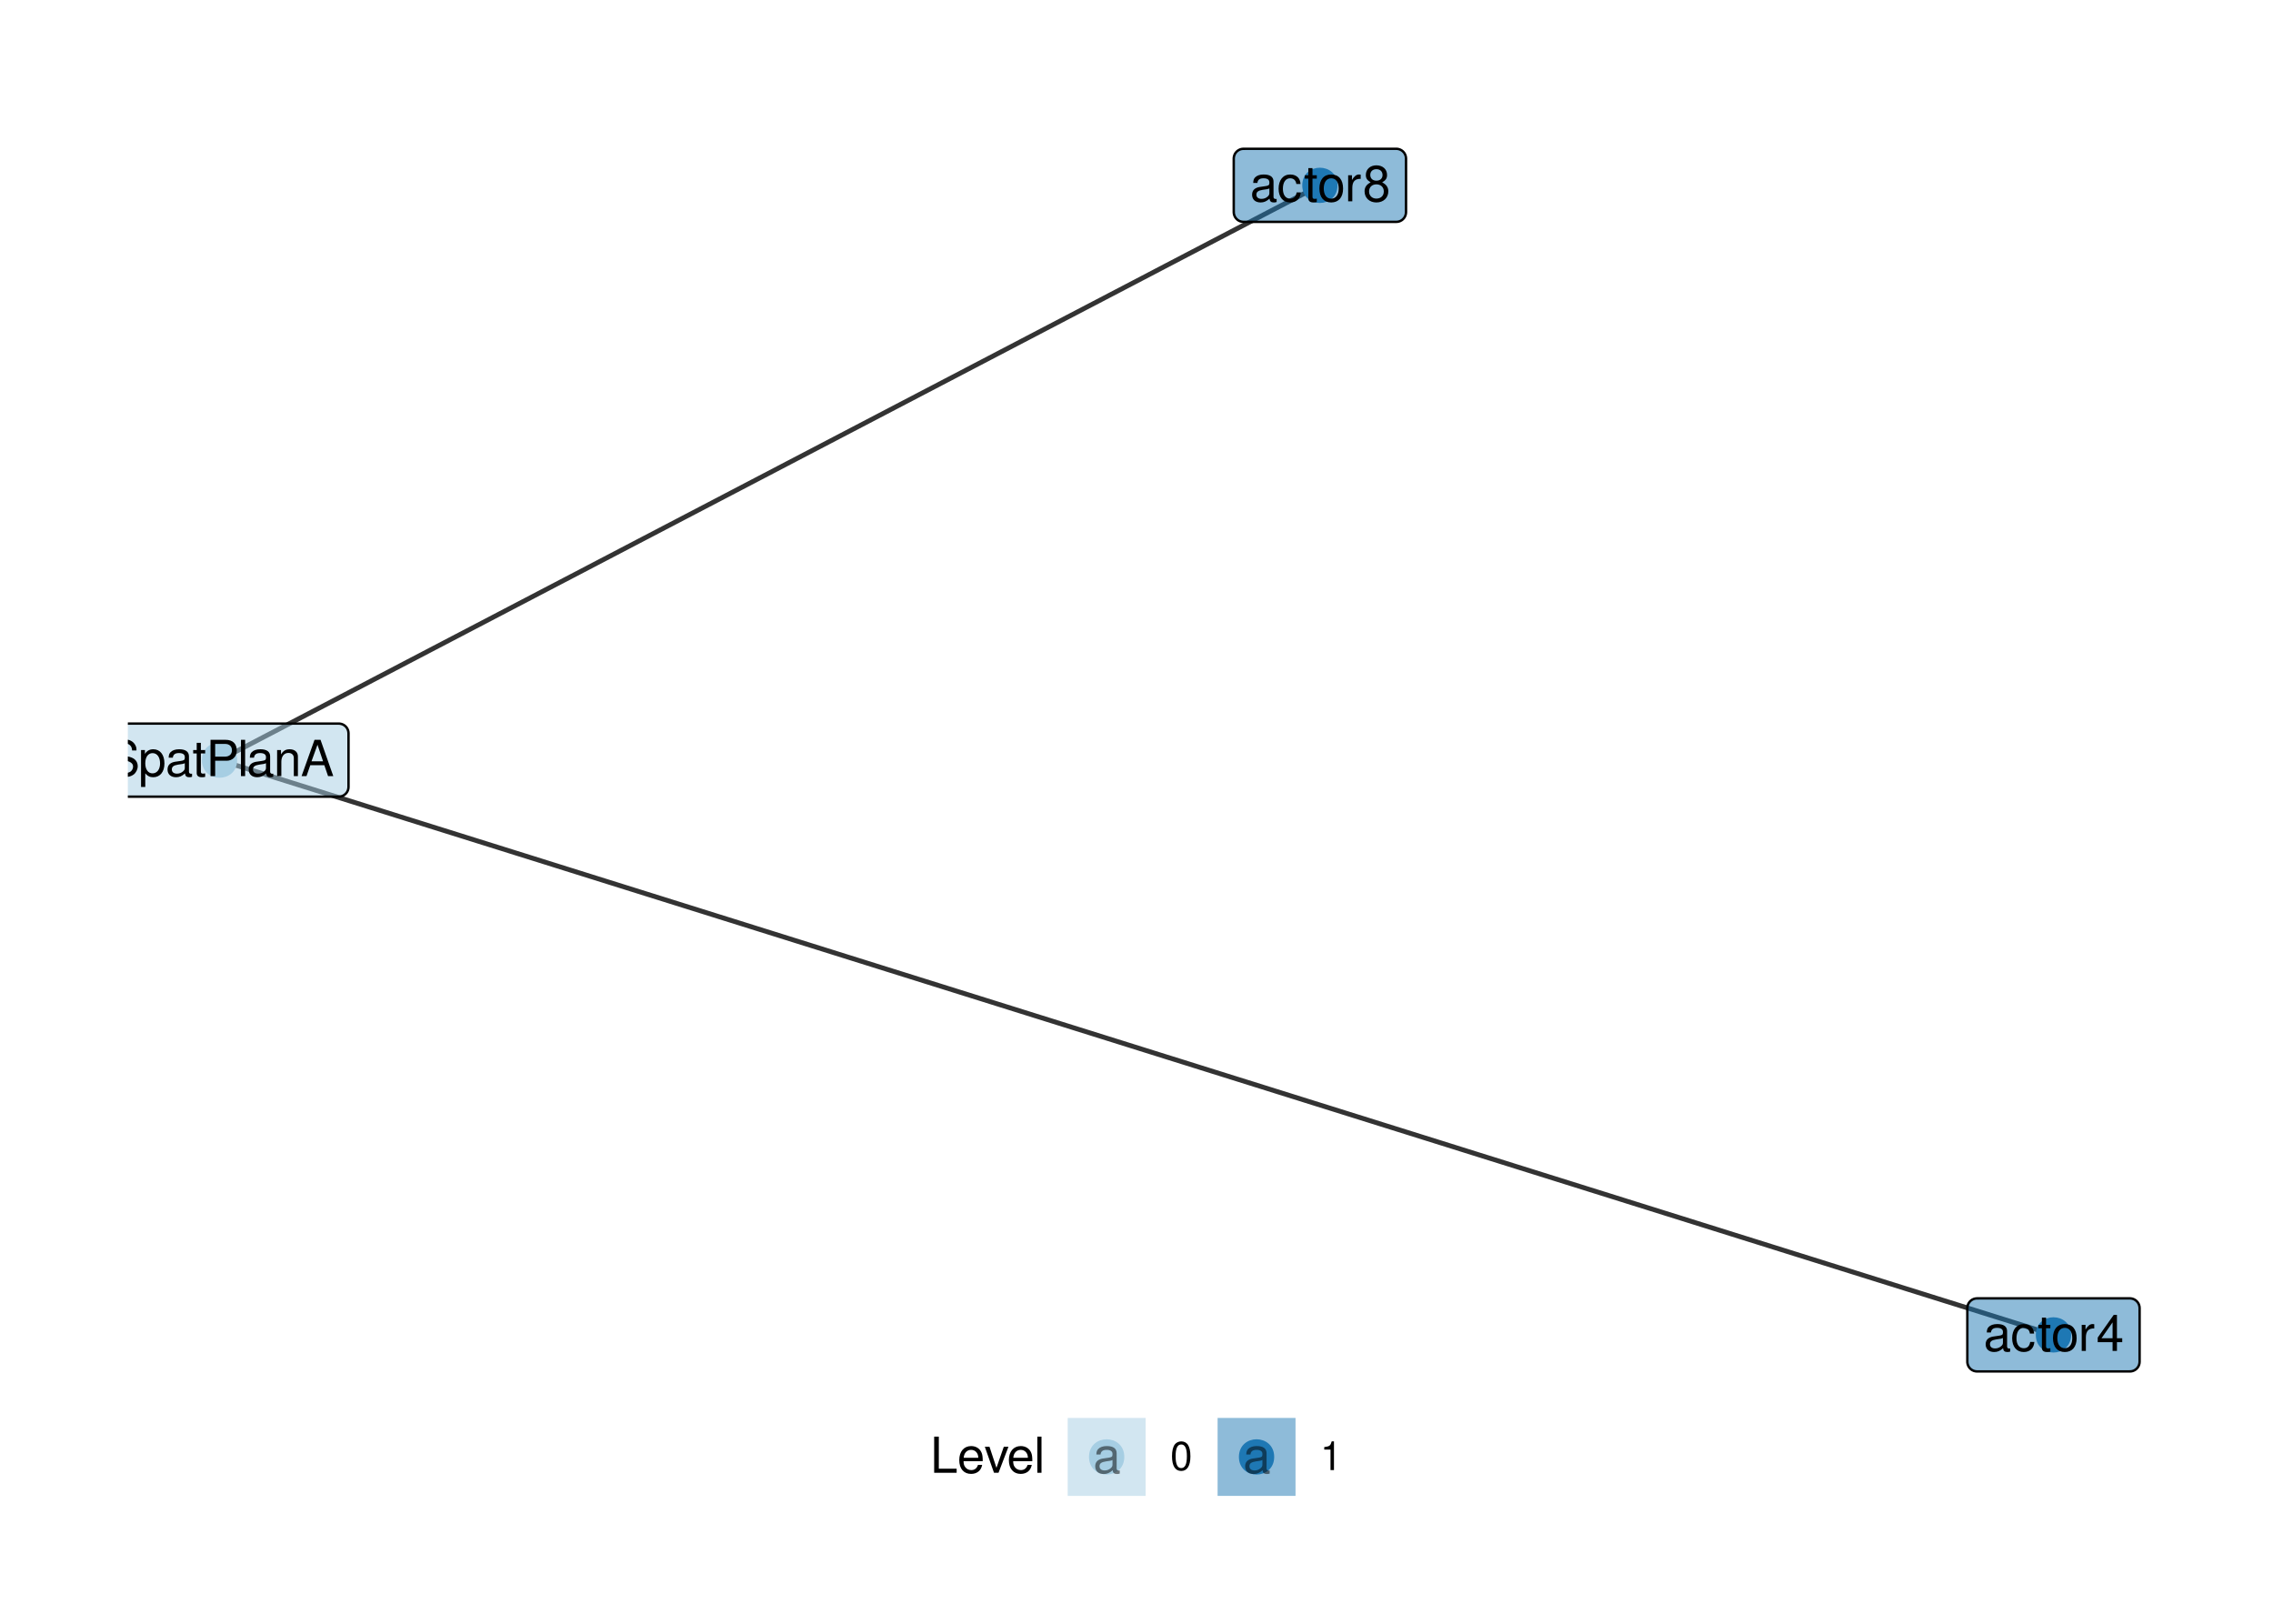
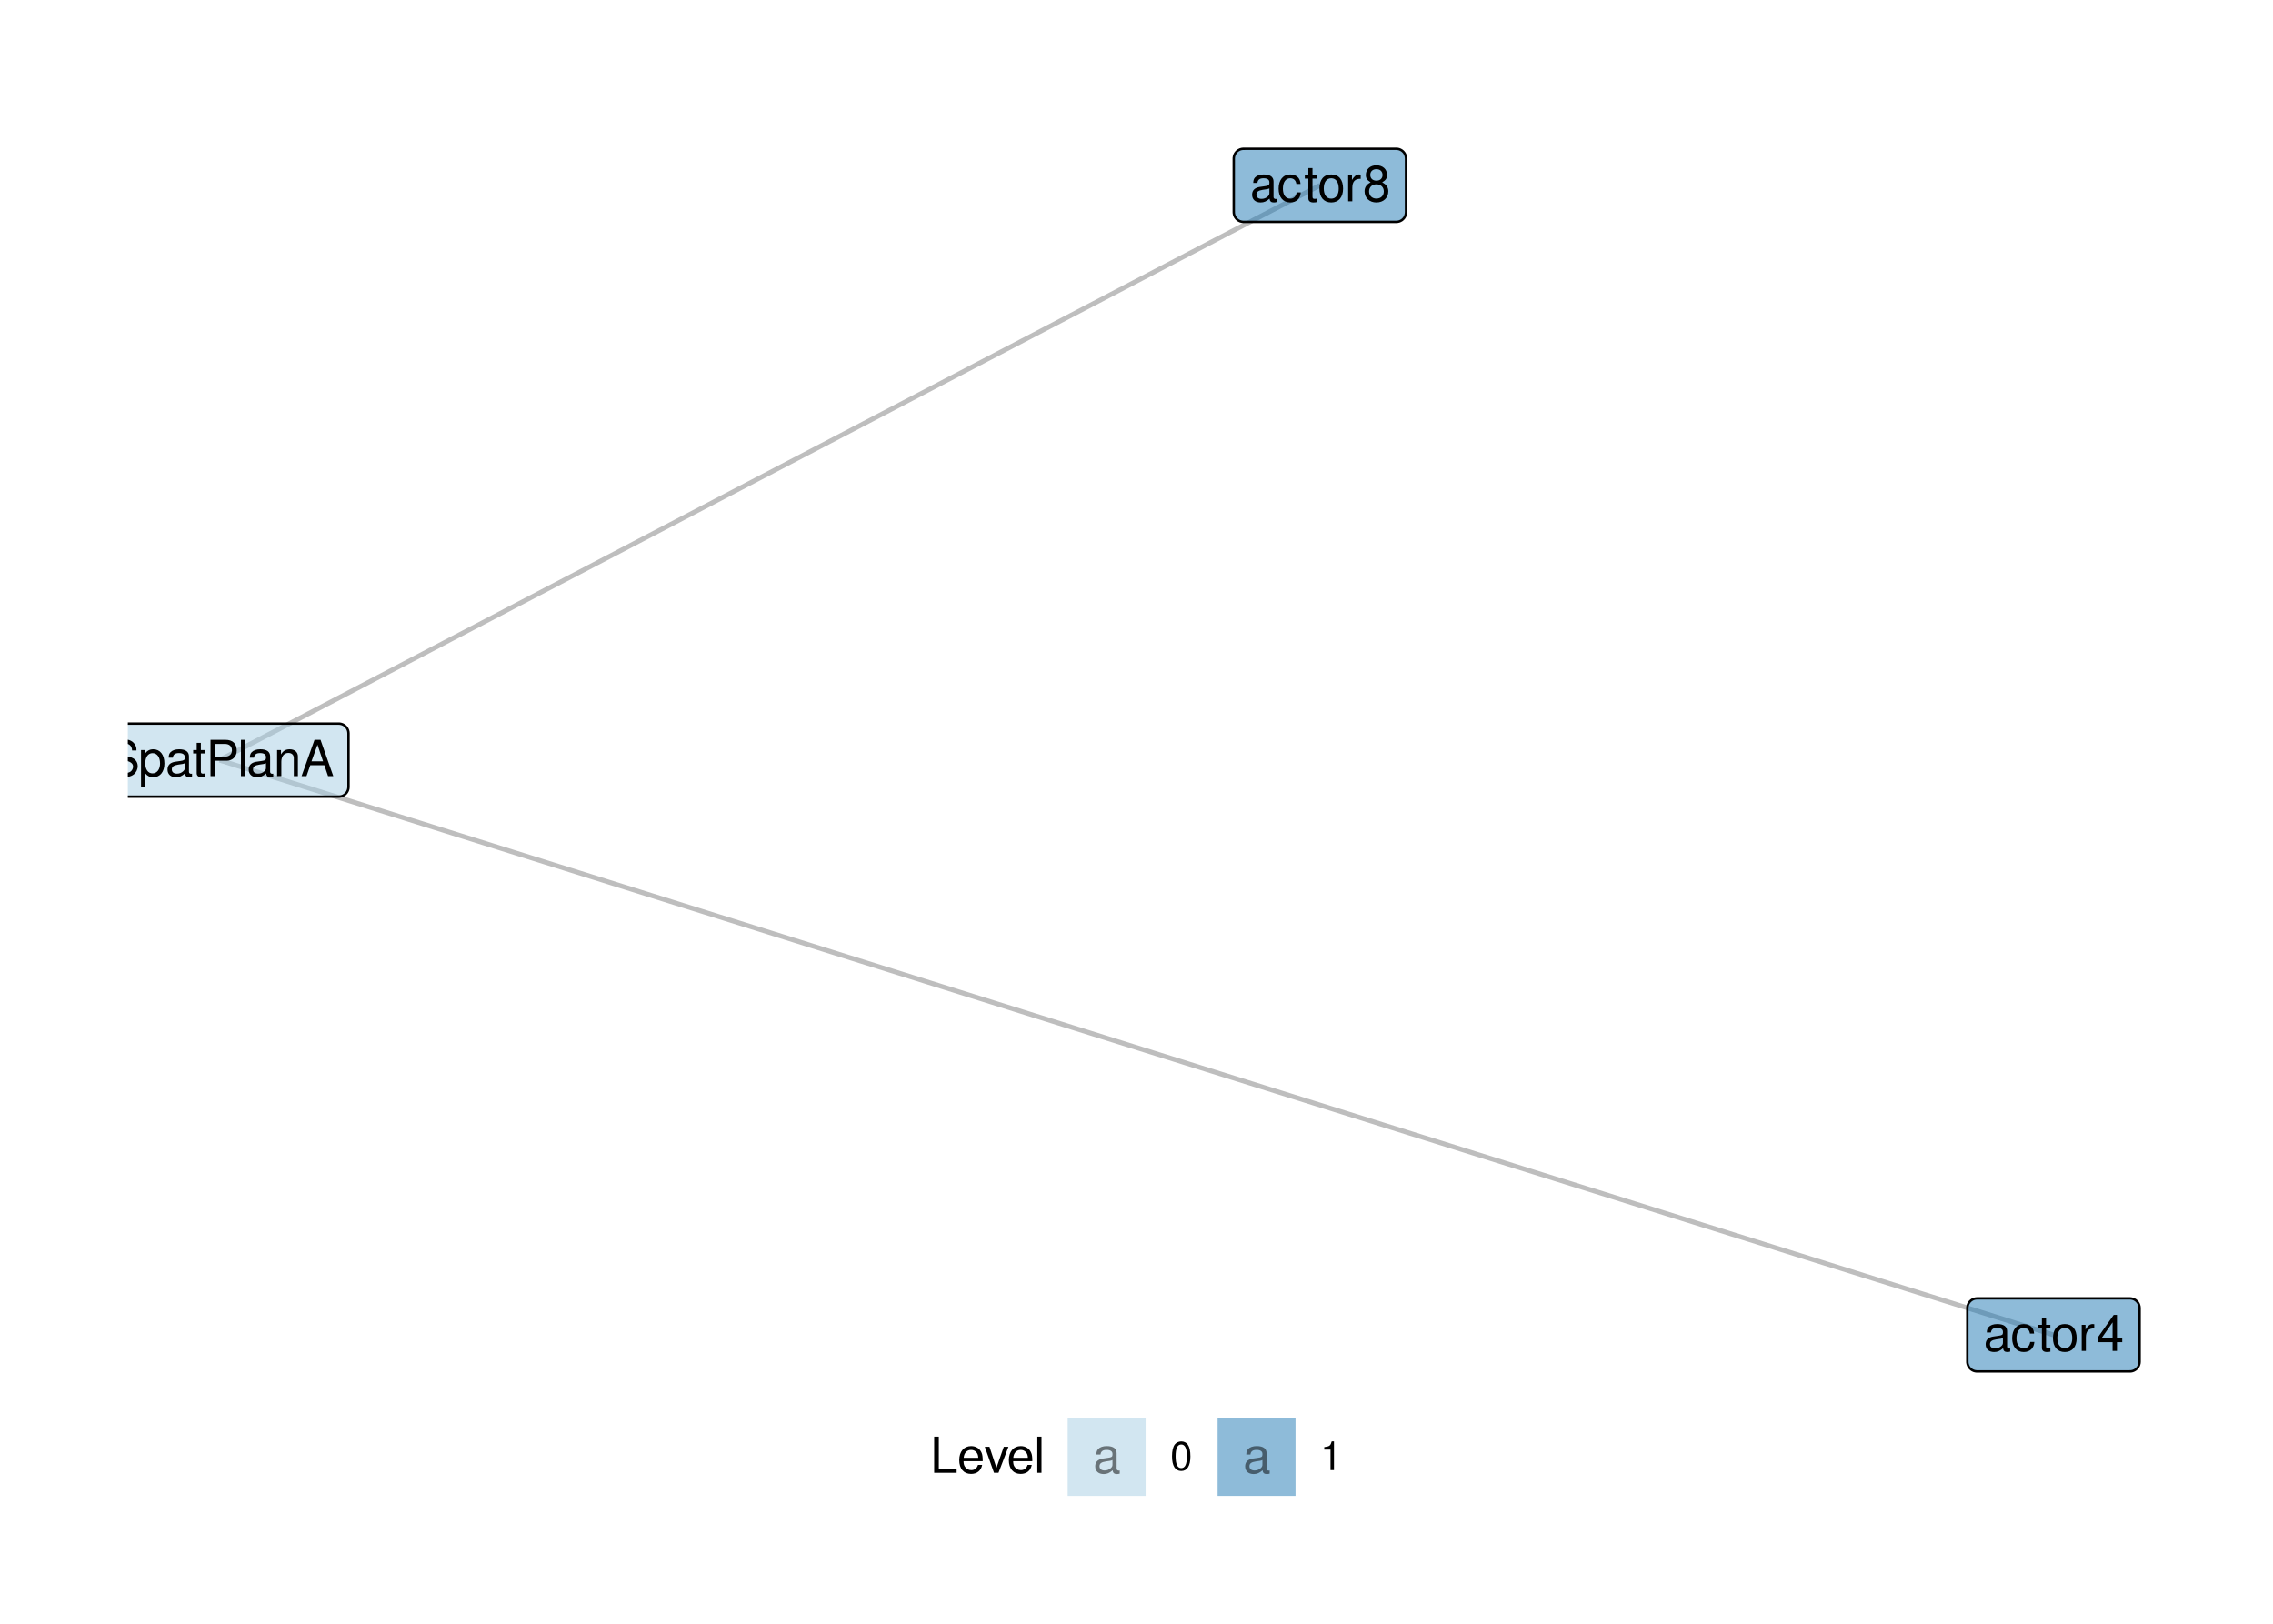
<svg xmlns="http://www.w3.org/2000/svg" xmlns:xlink="http://www.w3.org/1999/xlink" width="504pt" height="360pt" viewBox="0 0 504 360" version="1.1">
  <defs>
    <g>
      <symbol overflow="visible" id="glyph0-0">
        <path style="stroke:none;" d="" />
      </symbol>
      <symbol overflow="visible" id="glyph0-1">
        <path style="stroke:none;" d="M 5.906 -0.547 C 5.812 -0.516 5.766 -0.516 5.719 -0.516 C 5.391 -0.516 5.219 -0.688 5.219 -0.969 L 5.219 -4.375 C 5.219 -5.406 4.469 -5.953 3.031 -5.953 C 2.188 -5.953 1.516 -5.719 1.109 -5.281 C 0.844 -4.984 0.734 -4.656 0.719 -4.078 L 1.641 -4.078 C 1.719 -4.781 2.141 -5.109 3 -5.109 C 3.844 -5.109 4.297 -4.797 4.297 -4.234 L 4.297 -4 C 4.281 -3.594 4.094 -3.453 3.344 -3.359 C 2.031 -3.188 1.828 -3.141 1.484 -3 C 0.812 -2.719 0.469 -2.203 0.469 -1.453 C 0.469 -0.406 1.188 0.25 2.359 0.25 C 3.094 0.25 3.672 0 4.328 -0.594 C 4.391 0 4.688 0.25 5.281 0.25 C 5.484 0.25 5.594 0.234 5.906 0.156 Z M 4.297 -1.828 C 4.297 -1.516 4.203 -1.328 3.938 -1.078 C 3.562 -0.734 3.109 -0.547 2.562 -0.547 C 1.844 -0.547 1.422 -0.891 1.422 -1.484 C 1.422 -2.094 1.828 -2.391 2.812 -2.547 C 3.797 -2.672 3.984 -2.719 4.297 -2.859 Z M 4.297 -1.828 " />
      </symbol>
      <symbol overflow="visible" id="glyph0-2">
        <path style="stroke:none;" d="M 5.203 -3.844 C 5.156 -4.406 5.031 -4.766 4.812 -5.094 C 4.422 -5.641 3.719 -5.953 2.922 -5.953 C 1.344 -5.953 0.344 -4.719 0.344 -2.797 C 0.344 -0.922 1.344 0.25 2.906 0.25 C 4.281 0.25 5.156 -0.578 5.266 -1.984 L 4.344 -1.984 C 4.188 -1.062 3.719 -0.594 2.922 -0.594 C 1.906 -0.594 1.297 -1.422 1.297 -2.797 C 1.297 -4.234 1.906 -5.109 2.906 -5.109 C 3.672 -5.109 4.172 -4.656 4.281 -3.844 Z M 5.203 -3.844 " />
      </symbol>
      <symbol overflow="visible" id="glyph0-3">
        <path style="stroke:none;" d="M 2.812 -5.781 L 1.859 -5.781 L 1.859 -7.375 L 0.938 -7.375 L 0.938 -5.781 L 0.156 -5.781 L 0.156 -5.031 L 0.938 -5.031 L 0.938 -0.656 C 0.938 -0.062 1.344 0.25 2.062 0.25 C 2.297 0.25 2.5 0.234 2.812 0.172 L 2.812 -0.594 C 2.672 -0.562 2.547 -0.547 2.359 -0.547 C 1.969 -0.547 1.859 -0.656 1.859 -1.078 L 1.859 -5.031 L 2.812 -5.031 Z M 2.812 -5.781 " />
      </symbol>
      <symbol overflow="visible" id="glyph0-4">
        <path style="stroke:none;" d="M 3 -5.953 C 1.375 -5.953 0.391 -4.797 0.391 -2.844 C 0.391 -0.891 1.375 0.25 3.016 0.25 C 4.656 0.25 5.641 -0.906 5.641 -2.812 C 5.641 -4.812 4.688 -5.953 3 -5.953 Z M 3.016 -5.109 C 4.047 -5.109 4.672 -4.25 4.672 -2.812 C 4.672 -1.453 4.031 -0.594 3.016 -0.594 C 1.984 -0.594 1.359 -1.453 1.359 -2.844 C 1.359 -4.25 1.984 -5.109 3.016 -5.109 Z M 3.016 -5.109 " />
      </symbol>
      <symbol overflow="visible" id="glyph0-5">
        <path style="stroke:none;" d="M 0.766 -5.781 L 0.766 0 L 1.688 0 L 1.688 -3 C 1.703 -4.391 2.281 -5.016 3.547 -4.984 L 3.547 -5.922 C 3.391 -5.938 3.297 -5.953 3.188 -5.953 C 2.594 -5.953 2.141 -5.594 1.609 -4.734 L 1.609 -5.781 Z M 0.766 -5.781 " />
      </symbol>
      <symbol overflow="visible" id="glyph0-6">
        <path style="stroke:none;" d="M 3.609 -1.938 L 3.609 0 L 4.578 0 L 4.578 -1.938 L 5.75 -1.938 L 5.75 -2.812 L 4.578 -2.812 L 4.578 -7.984 L 3.859 -7.984 L 0.312 -2.953 L 0.312 -1.938 Z M 3.609 -2.812 L 1.156 -2.812 L 3.609 -6.328 Z M 3.609 -2.812 " />
      </symbol>
      <symbol overflow="visible" id="glyph0-7">
        <path style="stroke:none;" d="M 4.312 -4.203 C 5.141 -4.703 5.391 -5.109 5.391 -5.859 C 5.391 -7.109 4.438 -7.984 3.031 -7.984 C 1.656 -7.984 0.688 -7.109 0.688 -5.859 C 0.688 -5.109 0.938 -4.719 1.75 -4.203 C 0.844 -3.75 0.406 -3.109 0.406 -2.219 C 0.406 -0.766 1.484 0.25 3.031 0.25 C 4.578 0.25 5.672 -0.766 5.672 -2.219 C 5.672 -3.109 5.219 -3.75 4.312 -4.203 Z M 3.031 -7.125 C 3.859 -7.125 4.391 -6.625 4.391 -5.828 C 4.391 -5.078 3.859 -4.578 3.031 -4.578 C 2.203 -4.578 1.672 -5.078 1.672 -5.859 C 1.672 -6.625 2.203 -7.125 3.031 -7.125 Z M 3.031 -3.766 C 4.016 -3.766 4.672 -3.125 4.672 -2.203 C 4.672 -1.234 4.016 -0.609 3.016 -0.609 C 2.062 -0.609 1.406 -1.266 1.406 -2.188 C 1.406 -3.141 2.062 -3.766 3.031 -3.766 Z M 3.031 -3.766 " />
      </symbol>
      <symbol overflow="visible" id="glyph0-8">
        <path style="stroke:none;" d="M 6.578 -5.688 C 6.578 -6.234 6.547 -6.391 6.375 -6.766 C 5.938 -7.703 5 -8.188 3.641 -8.188 C 1.859 -8.188 0.766 -7.281 0.766 -5.828 C 0.766 -4.844 1.297 -4.219 2.359 -3.938 L 4.359 -3.406 C 5.375 -3.141 5.828 -2.734 5.828 -2.109 C 5.828 -1.672 5.594 -1.234 5.266 -1 C 4.938 -0.766 4.438 -0.656 3.781 -0.656 C 2.891 -0.656 2.312 -0.859 1.922 -1.328 C 1.625 -1.672 1.484 -2.062 1.5 -2.562 L 0.531 -2.562 C 0.547 -1.828 0.688 -1.344 1 -0.891 C 1.562 -0.125 2.484 0.25 3.719 0.25 C 4.672 0.25 5.453 0.031 5.969 -0.359 C 6.516 -0.797 6.859 -1.516 6.859 -2.203 C 6.859 -3.203 6.234 -3.938 5.141 -4.234 L 3.125 -4.766 C 2.156 -5.031 1.797 -5.344 1.797 -5.969 C 1.797 -6.781 2.516 -7.328 3.594 -7.328 C 4.875 -7.328 5.594 -6.75 5.609 -5.688 Z M 6.578 -5.688 " />
      </symbol>
      <symbol overflow="visible" id="glyph0-9">
        <path style="stroke:none;" d="M 0.594 2.406 L 1.531 2.406 L 1.531 -0.609 C 2.016 -0.016 2.547 0.25 3.297 0.25 C 4.812 0.25 5.781 -0.953 5.781 -2.797 C 5.781 -4.734 4.828 -5.953 3.297 -5.953 C 2.5 -5.953 1.875 -5.594 1.453 -4.922 L 1.453 -5.781 L 0.594 -5.781 Z M 3.141 -5.094 C 4.156 -5.094 4.812 -4.203 4.812 -2.812 C 4.812 -1.5 4.141 -0.609 3.141 -0.609 C 2.156 -0.609 1.531 -1.484 1.531 -2.844 C 1.531 -4.203 2.156 -5.094 3.141 -5.094 Z M 3.141 -5.094 " />
      </symbol>
      <symbol overflow="visible" id="glyph0-10">
        <path style="stroke:none;" d="M 2.031 -3.406 L 4.562 -3.406 C 5.188 -3.406 5.688 -3.594 6.125 -3.984 C 6.609 -4.438 6.812 -4.953 6.812 -5.688 C 6.812 -7.203 5.922 -8.047 4.328 -8.047 L 1 -8.047 L 1 0 L 2.031 0 Z M 2.031 -4.312 L 2.031 -7.141 L 4.172 -7.141 C 5.156 -7.141 5.75 -6.609 5.75 -5.734 C 5.75 -4.844 5.156 -4.312 4.172 -4.312 Z M 2.031 -4.312 " />
      </symbol>
      <symbol overflow="visible" id="glyph0-11">
        <path style="stroke:none;" d="M 1.672 -8.047 L 0.75 -8.047 L 0.75 0 L 1.672 0 Z M 1.672 -8.047 " />
      </symbol>
      <symbol overflow="visible" id="glyph0-12">
        <path style="stroke:none;" d="M 0.766 -5.781 L 0.766 0 L 1.703 0 L 1.703 -3.188 C 1.703 -4.375 2.312 -5.141 3.266 -5.141 C 4 -5.141 4.469 -4.703 4.469 -4.016 L 4.469 0 L 5.375 0 L 5.375 -4.375 C 5.375 -5.328 4.656 -5.953 3.547 -5.953 C 2.688 -5.953 2.125 -5.625 1.625 -4.812 L 1.625 -5.781 Z M 0.766 -5.781 " />
      </symbol>
      <symbol overflow="visible" id="glyph0-13">
        <path style="stroke:none;" d="M 5.234 -2.422 L 6.062 0 L 7.219 0 L 4.391 -8.047 L 3.062 -8.047 L 0.188 0 L 1.281 0 L 2.125 -2.422 Z M 4.953 -3.281 L 2.391 -3.281 L 3.719 -6.953 Z M 4.953 -3.281 " />
      </symbol>
      <symbol overflow="visible" id="glyph1-0">
        <path style="stroke:none;" d="" />
      </symbol>
      <symbol overflow="visible" id="glyph1-1">
        <path style="stroke:none;" d="M 1.906 -8.016 L 0.875 -8.016 L 0.875 0 L 5.859 0 L 5.859 -0.906 L 1.906 -0.906 Z M 1.906 -8.016 " />
      </symbol>
      <symbol overflow="visible" id="glyph1-2">
        <path style="stroke:none;" d="M 5.641 -2.578 C 5.641 -3.453 5.578 -3.984 5.406 -4.406 C 5.031 -5.359 4.156 -5.922 3.078 -5.922 C 1.469 -5.922 0.438 -4.703 0.438 -2.812 C 0.438 -0.906 1.438 0.25 3.062 0.25 C 4.375 0.25 5.297 -0.5 5.516 -1.75 L 4.594 -1.75 C 4.344 -0.984 3.828 -0.594 3.094 -0.594 C 2.516 -0.594 2.016 -0.859 1.703 -1.344 C 1.484 -1.672 1.406 -2 1.391 -2.578 Z M 1.422 -3.328 C 1.5 -4.391 2.141 -5.078 3.062 -5.078 C 4 -5.078 4.656 -4.359 4.656 -3.328 Z M 1.422 -3.328 " />
      </symbol>
      <symbol overflow="visible" id="glyph1-3">
        <path style="stroke:none;" d="M 3.141 0 L 5.344 -5.766 L 4.312 -5.766 L 2.688 -1.094 L 1.141 -5.766 L 0.109 -5.766 L 2.141 0 Z M 3.141 0 " />
      </symbol>
      <symbol overflow="visible" id="glyph1-4">
        <path style="stroke:none;" d="M 1.672 -8.016 L 0.75 -8.016 L 0.75 0 L 1.672 0 Z M 1.672 -8.016 " />
      </symbol>
      <symbol overflow="visible" id="glyph2-0">
        <path style="stroke:none;" d="" />
      </symbol>
      <symbol overflow="visible" id="glyph2-1">
        <path style="stroke:none;" d="M 2.422 -6.359 C 1.844 -6.359 1.312 -6.094 0.984 -5.672 C 0.578 -5.109 0.375 -4.25 0.375 -3.078 C 0.375 -0.938 1.078 0.203 2.422 0.203 C 3.734 0.203 4.453 -0.938 4.453 -3.031 C 4.453 -4.25 4.266 -5.078 3.859 -5.672 C 3.531 -6.109 3.016 -6.359 2.422 -6.359 Z M 2.422 -5.672 C 3.25 -5.672 3.672 -4.828 3.672 -3.094 C 3.672 -1.281 3.266 -0.438 2.406 -0.438 C 1.578 -0.438 1.172 -1.312 1.172 -3.062 C 1.172 -4.828 1.578 -5.672 2.422 -5.672 Z M 2.422 -5.672 " />
      </symbol>
      <symbol overflow="visible" id="glyph2-2">
        <path style="stroke:none;" d="M 2.281 -4.531 L 2.281 0 L 3.047 0 L 3.047 -6.359 L 2.547 -6.359 C 2.266 -5.391 2.094 -5.25 0.891 -5.094 L 0.891 -4.531 Z M 2.281 -4.531 " />
      </symbol>
    </g>
    <clipPath id="clip1">
      <path d="M 28.348 160 L 78 160 L 78 177 L 28.348 177 Z M 28.348 160 " />
    </clipPath>
    <clipPath id="clip2">
      <path d="M 28.348 163 L 74 163 L 74 175 L 28.348 175 Z M 28.348 163 " />
    </clipPath>
  </defs>
  <g id="surface36">
    <rect x="0" y="0" width="504" height="360" style="fill:rgb(100%,100%,100%);fill-opacity:1;stroke:none;" />
-     <path style="fill:none;stroke-width:1.067;stroke-linecap:butt;stroke-linejoin:round;stroke:rgb(20%,20%,20%);stroke-opacity:1;stroke-miterlimit:1;" d="M 455.32 295.961 L 451.215 294.672 L 447.105 293.387 L 443 292.098 L 438.891 290.812 L 434.785 289.523 L 430.676 288.238 L 426.57 286.949 L 422.461 285.664 L 418.355 284.375 L 414.246 283.09 L 410.141 281.801 L 406.031 280.516 L 401.926 279.227 L 397.816 277.941 L 393.707 276.652 L 389.602 275.363 L 385.492 274.078 L 381.387 272.789 L 377.277 271.504 L 373.172 270.215 L 369.062 268.93 L 364.957 267.641 L 360.848 266.355 L 356.742 265.066 L 352.633 263.781 L 348.527 262.492 L 344.418 261.207 L 340.312 259.918 L 336.203 258.633 L 332.098 257.344 L 327.988 256.059 L 323.883 254.77 L 319.773 253.48 L 315.668 252.195 L 311.559 250.906 L 307.453 249.621 L 303.344 248.332 L 299.234 247.047 L 295.129 245.758 L 291.02 244.473 L 286.914 243.184 L 282.805 241.898 L 278.699 240.609 L 274.59 239.324 L 270.484 238.035 L 266.375 236.75 L 262.27 235.461 L 258.16 234.176 L 254.055 232.887 L 249.945 231.598 L 245.84 230.312 L 241.73 229.023 L 237.625 227.738 L 233.516 226.449 L 229.41 225.164 L 225.301 223.875 L 221.195 222.59 L 217.086 221.301 L 212.98 220.016 L 208.871 218.727 L 204.766 217.441 L 200.656 216.152 L 196.547 214.867 L 192.441 213.578 L 188.332 212.293 L 184.227 211.004 L 180.117 209.715 L 176.012 208.43 L 171.902 207.141 L 167.797 205.855 L 163.688 204.566 L 159.582 203.281 L 155.473 201.992 L 151.367 200.707 L 147.258 199.418 L 143.152 198.133 L 139.043 196.844 L 134.938 195.559 L 130.828 194.27 L 126.723 192.984 L 122.613 191.695 L 118.508 190.406 L 114.398 189.121 L 110.293 187.832 L 106.184 186.547 L 102.074 185.258 L 97.969 183.973 L 93.859 182.684 L 89.754 181.398 L 85.645 180.109 L 81.539 178.824 L 77.43 177.535 L 73.324 176.25 L 69.215 174.961 L 65.109 173.676 L 61 172.387 L 56.895 171.102 L 52.785 169.812 L 48.68 168.523 " />
-     <path style="fill:none;stroke-width:1.067;stroke-linecap:butt;stroke-linejoin:round;stroke:rgb(20%,20%,20%);stroke-opacity:1;stroke-miterlimit:1;" d="M 292.664 41.09 L 290.199 42.379 L 287.734 43.664 L 285.27 44.953 L 282.805 46.238 L 280.34 47.527 L 277.879 48.812 L 275.414 50.102 L 272.949 51.387 L 270.484 52.676 L 268.02 53.961 L 265.555 55.25 L 263.09 56.535 L 260.625 57.824 L 258.16 59.109 L 253.23 61.688 L 250.77 62.973 L 248.305 64.262 L 245.84 65.547 L 243.375 66.836 L 240.91 68.121 L 238.445 69.41 L 235.98 70.695 L 233.516 71.984 L 231.051 73.27 L 228.586 74.559 L 226.121 75.844 L 223.66 77.133 L 221.195 78.418 L 218.73 79.707 L 216.266 80.992 L 211.336 83.57 L 208.871 84.855 L 206.406 86.145 L 203.941 87.43 L 201.477 88.719 L 199.012 90.004 L 196.547 91.293 L 194.086 92.578 L 191.621 93.867 L 189.156 95.152 L 186.691 96.441 L 184.227 97.727 L 181.762 99.016 L 179.297 100.301 L 176.832 101.59 L 174.367 102.875 L 169.438 105.453 L 166.977 106.738 L 164.512 108.027 L 162.047 109.312 L 159.582 110.602 L 157.117 111.887 L 154.652 113.176 L 152.188 114.461 L 149.723 115.75 L 147.258 117.035 L 144.793 118.324 L 142.328 119.609 L 139.863 120.898 L 137.402 122.184 L 134.938 123.473 L 132.473 124.758 L 127.543 127.336 L 125.078 128.621 L 122.613 129.91 L 120.148 131.195 L 117.684 132.484 L 115.219 133.77 L 112.754 135.059 L 110.293 136.344 L 107.828 137.633 L 105.363 138.918 L 102.898 140.207 L 100.434 141.492 L 97.969 142.781 L 95.504 144.066 L 93.039 145.355 L 90.574 146.641 L 85.645 149.219 L 83.18 150.504 L 80.719 151.793 L 78.254 153.078 L 75.789 154.367 L 73.324 155.652 L 70.859 156.941 L 68.395 158.227 L 65.93 159.516 L 63.465 160.801 L 61 162.09 L 58.535 163.375 L 56.07 164.664 L 53.609 165.949 L 51.145 167.238 L 48.68 168.523 " />
-     <path style="fill-rule:nonzero;fill:rgb(12.157%,47.059%,70.588%);fill-opacity:1;stroke-width:0.709;stroke-linecap:round;stroke-linejoin:round;stroke:rgb(12.157%,47.059%,70.588%);stroke-opacity:1;stroke-miterlimit:10;" d="M 458.875 295.961 C 458.875 300.699 451.766 300.699 451.766 295.961 C 451.766 291.219 458.875 291.219 458.875 295.961 " />
-     <path style="fill-rule:nonzero;fill:rgb(12.157%,47.059%,70.588%);fill-opacity:1;stroke-width:0.709;stroke-linecap:round;stroke-linejoin:round;stroke:rgb(12.157%,47.059%,70.588%);stroke-opacity:1;stroke-miterlimit:10;" d="M 296.219 41.09 C 296.219 45.832 289.109 45.832 289.109 41.09 C 289.109 36.352 296.219 36.352 296.219 41.09 " />
-     <path style="fill-rule:nonzero;fill:rgb(65.098%,80.784%,89.02%);fill-opacity:1;stroke-width:0.709;stroke-linecap:round;stroke-linejoin:round;stroke:rgb(65.098%,80.784%,89.02%);stroke-opacity:1;stroke-miterlimit:10;" d="M 52.234 168.523 C 52.234 173.266 45.125 173.266 45.125 168.523 C 45.125 163.785 52.234 163.785 52.234 168.523 " />
+     <path style="fill:none;stroke-width:1.067;stroke-linecap:butt;stroke-linejoin:round;stroke:rgb(74.51%,74.51%,74.51%);stroke-opacity:1;stroke-miterlimit:1;" d="M 455.32 295.961 L 451.215 294.672 L 447.105 293.387 L 443 292.098 L 438.891 290.812 L 434.785 289.523 L 430.676 288.238 L 426.57 286.949 L 422.461 285.664 L 418.355 284.375 L 414.246 283.09 L 410.141 281.801 L 406.031 280.516 L 401.926 279.227 L 397.816 277.941 L 393.707 276.652 L 389.602 275.363 L 385.492 274.078 L 381.387 272.789 L 377.277 271.504 L 373.172 270.215 L 369.062 268.93 L 364.957 267.641 L 360.848 266.355 L 356.742 265.066 L 352.633 263.781 L 348.527 262.492 L 344.418 261.207 L 340.312 259.918 L 336.203 258.633 L 332.098 257.344 L 327.988 256.059 L 323.883 254.77 L 319.773 253.48 L 315.668 252.195 L 311.559 250.906 L 307.453 249.621 L 303.344 248.332 L 299.234 247.047 L 295.129 245.758 L 291.02 244.473 L 286.914 243.184 L 282.805 241.898 L 278.699 240.609 L 274.59 239.324 L 270.484 238.035 L 266.375 236.75 L 262.27 235.461 L 258.16 234.176 L 254.055 232.887 L 249.945 231.598 L 245.84 230.312 L 241.73 229.023 L 237.625 227.738 L 233.516 226.449 L 229.41 225.164 L 225.301 223.875 L 221.195 222.59 L 217.086 221.301 L 212.98 220.016 L 208.871 218.727 L 204.766 217.441 L 200.656 216.152 L 196.547 214.867 L 192.441 213.578 L 188.332 212.293 L 184.227 211.004 L 180.117 209.715 L 176.012 208.43 L 171.902 207.141 L 167.797 205.855 L 163.688 204.566 L 159.582 203.281 L 155.473 201.992 L 151.367 200.707 L 147.258 199.418 L 143.152 198.133 L 139.043 196.844 L 134.938 195.559 L 130.828 194.27 L 126.723 192.984 L 122.613 191.695 L 118.508 190.406 L 114.398 189.121 L 110.293 187.832 L 106.184 186.547 L 102.074 185.258 L 97.969 183.973 L 93.859 182.684 L 89.754 181.398 L 85.645 180.109 L 81.539 178.824 L 77.43 177.535 L 73.324 176.25 L 69.215 174.961 L 65.109 173.676 L 61 172.387 L 56.895 171.102 L 52.785 169.812 L 48.68 168.523 " />
+     <path style="fill:none;stroke-width:1.067;stroke-linecap:butt;stroke-linejoin:round;stroke:rgb(74.51%,74.51%,74.51%);stroke-opacity:1;stroke-miterlimit:1;" d="M 292.664 41.09 L 290.199 42.379 L 287.734 43.664 L 285.27 44.953 L 282.805 46.238 L 280.34 47.527 L 277.879 48.812 L 275.414 50.102 L 272.949 51.387 L 270.484 52.676 L 268.02 53.961 L 265.555 55.25 L 263.09 56.535 L 260.625 57.824 L 258.16 59.109 L 253.23 61.688 L 250.77 62.973 L 248.305 64.262 L 245.84 65.547 L 243.375 66.836 L 240.91 68.121 L 238.445 69.41 L 235.98 70.695 L 233.516 71.984 L 231.051 73.27 L 228.586 74.559 L 226.121 75.844 L 223.66 77.133 L 221.195 78.418 L 218.73 79.707 L 216.266 80.992 L 211.336 83.57 L 208.871 84.855 L 206.406 86.145 L 203.941 87.43 L 201.477 88.719 L 199.012 90.004 L 196.547 91.293 L 194.086 92.578 L 191.621 93.867 L 189.156 95.152 L 186.691 96.441 L 184.227 97.727 L 181.762 99.016 L 179.297 100.301 L 176.832 101.59 L 174.367 102.875 L 169.438 105.453 L 166.977 106.738 L 164.512 108.027 L 162.047 109.312 L 159.582 110.602 L 157.117 111.887 L 154.652 113.176 L 152.188 114.461 L 149.723 115.75 L 147.258 117.035 L 144.793 118.324 L 142.328 119.609 L 139.863 120.898 L 137.402 122.184 L 134.938 123.473 L 132.473 124.758 L 127.543 127.336 L 125.078 128.621 L 122.613 129.91 L 120.148 131.195 L 117.684 132.484 L 115.219 133.77 L 112.754 135.059 L 110.293 136.344 L 107.828 137.633 L 105.363 138.918 L 102.898 140.207 L 100.434 141.492 L 97.969 142.781 L 95.504 144.066 L 93.039 145.355 L 90.574 146.641 L 85.645 149.219 L 83.18 150.504 L 80.719 151.793 L 78.254 153.078 L 75.789 154.367 L 73.324 155.652 L 70.859 156.941 L 68.395 158.227 L 65.93 159.516 L 63.465 160.801 L 61 162.09 L 58.535 163.375 L 56.07 164.664 L 53.609 165.949 L 51.145 167.238 L 48.68 168.523 " />
    <path style="fill-rule:nonzero;fill:rgb(12.157%,47.059%,70.588%);fill-opacity:0.502;stroke-width:0.533;stroke-linecap:round;stroke-linejoin:round;stroke:rgb(0%,0%,0%);stroke-opacity:1;stroke-miterlimit:10;" d="M 438.383 304.062 L 472.262 304.062 L 472.176 304.059 L 472.523 304.047 L 472.863 303.977 L 473.188 303.852 L 473.488 303.68 L 473.758 303.457 L 473.988 303.199 L 474.176 302.906 L 474.309 302.586 L 474.395 302.246 L 474.422 301.902 L 474.422 290.02 L 474.395 289.676 L 474.309 289.336 L 474.176 289.016 L 473.988 288.723 L 473.758 288.465 L 473.488 288.242 L 473.188 288.07 L 472.863 287.945 L 472.523 287.875 L 472.262 287.859 L 438.383 287.859 L 438.641 287.875 L 438.293 287.863 L 437.949 287.906 L 437.617 288 L 437.301 288.148 L 437.016 288.348 L 436.766 288.59 L 436.555 288.867 L 436.395 289.176 L 436.285 289.504 L 436.227 289.848 L 436.223 290.02 L 436.223 301.902 L 436.227 301.727 L 436.227 302.074 L 436.285 302.418 L 436.395 302.746 L 436.555 303.055 L 436.766 303.332 L 437.016 303.574 L 437.301 303.77 L 437.617 303.922 L 437.949 304.016 L 438.293 304.059 Z M 438.383 304.062 " />
    <g style="fill:rgb(0%,0%,0%);fill-opacity:1;">
      <use xlink:href="#glyph0-1" x="439.82" y="299.509" />
      <use xlink:href="#glyph0-2" x="445.82" y="299.509" />
      <use xlink:href="#glyph0-3" x="451.82" y="299.509" />
      <use xlink:href="#glyph0-4" x="454.82" y="299.509" />
      <use xlink:href="#glyph0-5" x="460.82" y="299.509" />
      <use xlink:href="#glyph0-6" x="464.82" y="299.509" />
    </g>
    <path style="fill-rule:nonzero;fill:rgb(12.157%,47.059%,70.588%);fill-opacity:0.502;stroke-width:0.533;stroke-linecap:round;stroke-linejoin:round;stroke:rgb(0%,0%,0%);stroke-opacity:1;stroke-miterlimit:10;" d="M 275.723 49.191 L 309.605 49.191 L 309.516 49.188 L 309.863 49.176 L 310.207 49.105 L 310.531 48.98 L 310.832 48.809 L 311.102 48.586 L 311.332 48.328 L 311.516 48.035 L 311.652 47.715 L 311.734 47.375 L 311.766 47.031 L 311.766 35.148 L 311.734 34.805 L 311.652 34.465 L 311.516 34.145 L 311.332 33.852 L 311.102 33.594 L 310.832 33.371 L 310.531 33.199 L 310.207 33.074 L 309.863 33.004 L 309.605 32.988 L 275.723 32.988 L 275.984 33.004 L 275.637 32.992 L 275.293 33.035 L 274.957 33.129 L 274.645 33.281 L 274.359 33.477 L 274.109 33.719 L 273.898 33.996 L 273.738 34.305 L 273.629 34.633 L 273.57 34.977 L 273.562 35.148 L 273.562 47.031 L 273.57 46.855 L 273.57 47.203 L 273.629 47.547 L 273.738 47.875 L 273.898 48.184 L 274.109 48.461 L 274.359 48.703 L 274.645 48.902 L 274.957 49.051 L 275.293 49.145 L 275.637 49.188 Z M 275.723 49.191 " />
    <g style="fill:rgb(0%,0%,0%);fill-opacity:1;">
      <use xlink:href="#glyph0-1" x="277.164" y="44.638" />
      <use xlink:href="#glyph0-2" x="283.164" y="44.638" />
      <use xlink:href="#glyph0-3" x="289.164" y="44.638" />
      <use xlink:href="#glyph0-4" x="292.164" y="44.638" />
      <use xlink:href="#glyph0-5" x="298.164" y="44.638" />
      <use xlink:href="#glyph0-7" x="302.164" y="44.638" />
    </g>
    <g clip-path="url(#clip1)" clip-rule="nonzero">
      <path style="fill-rule:nonzero;fill:rgb(65.098%,80.784%,89.02%);fill-opacity:0.502;stroke-width:0.533;stroke-linecap:round;stroke-linejoin:round;stroke:rgb(0%,0%,0%);stroke-opacity:1;stroke-miterlimit:10;" d="M 22.238 176.625 L 75.117 176.625 L 75.031 176.625 L 75.379 176.609 L 75.719 176.539 L 76.043 176.418 L 76.344 176.242 L 76.613 176.023 L 76.844 175.762 L 77.031 175.469 L 77.168 175.148 L 77.25 174.812 L 77.277 174.465 L 77.277 162.586 L 77.25 162.238 L 77.168 161.902 L 77.031 161.582 L 76.844 161.289 L 76.613 161.027 L 76.344 160.809 L 76.043 160.633 L 75.719 160.512 L 75.379 160.441 L 75.117 160.426 L 22.238 160.426 L 22.5 160.441 L 22.152 160.426 L 21.805 160.469 L 21.473 160.566 L 21.16 160.715 L 20.871 160.914 L 20.621 161.152 L 20.414 161.43 L 20.25 161.738 L 20.141 162.07 L 20.086 162.41 L 20.078 162.586 L 20.078 174.465 L 20.086 174.293 L 20.086 174.641 L 20.141 174.98 L 20.25 175.312 L 20.414 175.621 L 20.621 175.898 L 20.871 176.137 L 21.16 176.336 L 21.473 176.484 L 21.805 176.582 L 22.152 176.625 Z M 22.238 176.625 " />
    </g>
    <g clip-path="url(#clip2)" clip-rule="nonzero">
      <g style="fill:rgb(0%,0%,0%);fill-opacity:1;">
        <use xlink:href="#glyph0-8" x="23.68" y="172.071" />
        <use xlink:href="#glyph0-9" x="30.68" y="172.071" />
        <use xlink:href="#glyph0-1" x="36.68" y="172.071" />
        <use xlink:href="#glyph0-3" x="42.68" y="172.071" />
        <use xlink:href="#glyph0-10" x="45.68" y="172.071" />
        <use xlink:href="#glyph0-11" x="52.68" y="172.071" />
        <use xlink:href="#glyph0-1" x="54.68" y="172.071" />
        <use xlink:href="#glyph0-12" x="60.68" y="172.071" />
        <use xlink:href="#glyph0-13" x="66.68" y="172.071" />
      </g>
    </g>
    <g style="fill:rgb(0%,0%,0%);fill-opacity:1;">
      <use xlink:href="#glyph1-1" x="206.262" y="326.53" />
      <use xlink:href="#glyph1-2" x="212.262" y="326.53" />
      <use xlink:href="#glyph1-3" x="218.262" y="326.53" />
      <use xlink:href="#glyph1-2" x="223.262" y="326.53" />
      <use xlink:href="#glyph1-4" x="229.262" y="326.53" />
    </g>
-     <path style="fill-rule:nonzero;fill:rgb(65.098%,80.784%,89.02%);fill-opacity:1;stroke-width:0.709;stroke-linecap:round;stroke-linejoin:round;stroke:rgb(65.098%,80.784%,89.02%);stroke-opacity:1;stroke-miterlimit:10;" d="M 248.938 323.012 C 248.938 327.754 241.824 327.754 241.824 323.012 C 241.824 318.273 248.938 318.273 248.938 323.012 " />
    <path style=" stroke:none;fill-rule:nonzero;fill:rgb(65.098%,80.784%,89.02%);fill-opacity:0.502;" d="M 236.742 331.652 L 254.023 331.652 L 254.023 314.371 L 236.742 314.371 Z M 236.742 331.652 " />
    <g style="fill:rgb(0%,0%,0%);fill-opacity:0.502;">
      <use xlink:href="#glyph0-1" x="242.379" y="326.56" />
    </g>
-     <path style="fill-rule:nonzero;fill:rgb(12.157%,47.059%,70.588%);fill-opacity:1;stroke-width:0.709;stroke-linecap:round;stroke-linejoin:round;stroke:rgb(12.157%,47.059%,70.588%);stroke-opacity:1;stroke-miterlimit:10;" d="M 282.176 323.012 C 282.176 327.754 275.062 327.754 275.062 323.012 C 275.062 318.273 282.176 318.273 282.176 323.012 " />
    <path style=" stroke:none;fill-rule:nonzero;fill:rgb(12.157%,47.059%,70.588%);fill-opacity:0.502;" d="M 269.98 331.652 L 287.262 331.652 L 287.262 314.371 L 269.98 314.371 Z M 269.98 331.652 " />
    <g style="fill:rgb(0%,0%,0%);fill-opacity:0.502;">
      <use xlink:href="#glyph0-1" x="275.621" y="326.56" />
    </g>
    <g style="fill:rgb(0%,0%,0%);fill-opacity:1;">
      <use xlink:href="#glyph2-1" x="259.5" y="325.927" />
    </g>
    <g style="fill:rgb(0%,0%,0%);fill-opacity:1;">
      <use xlink:href="#glyph2-2" x="292.738" y="325.927" />
    </g>
  </g>
</svg>
